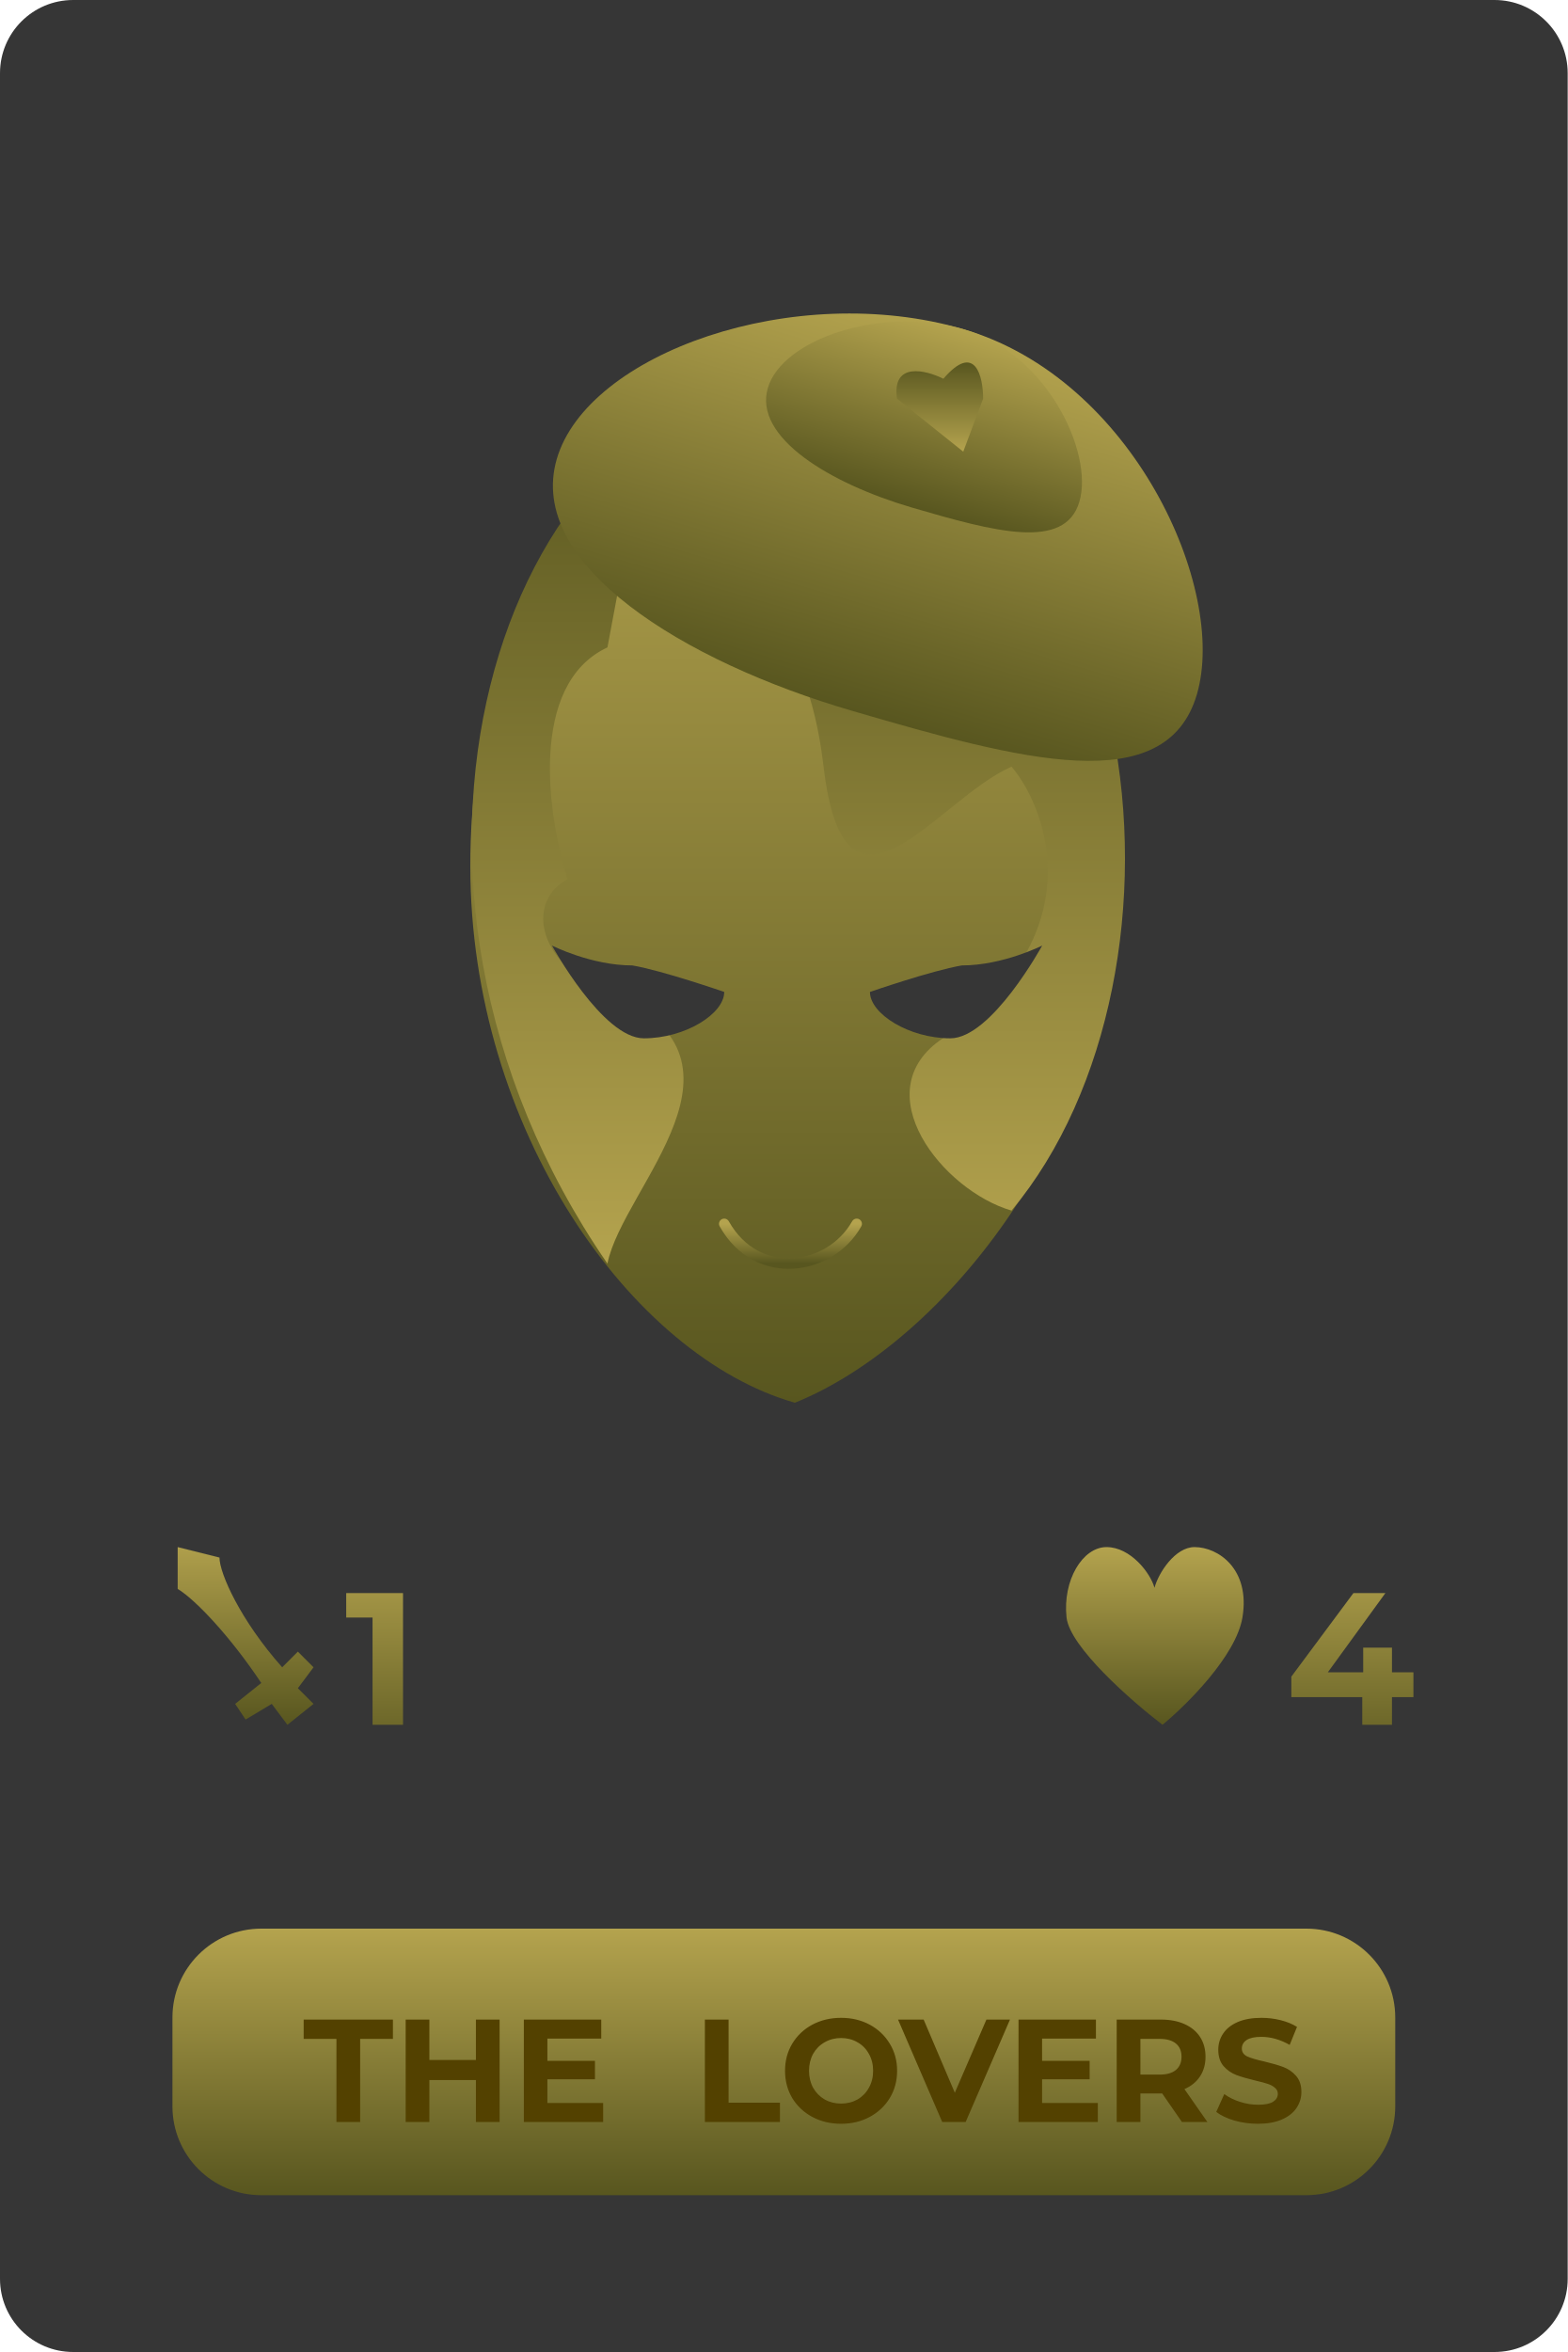
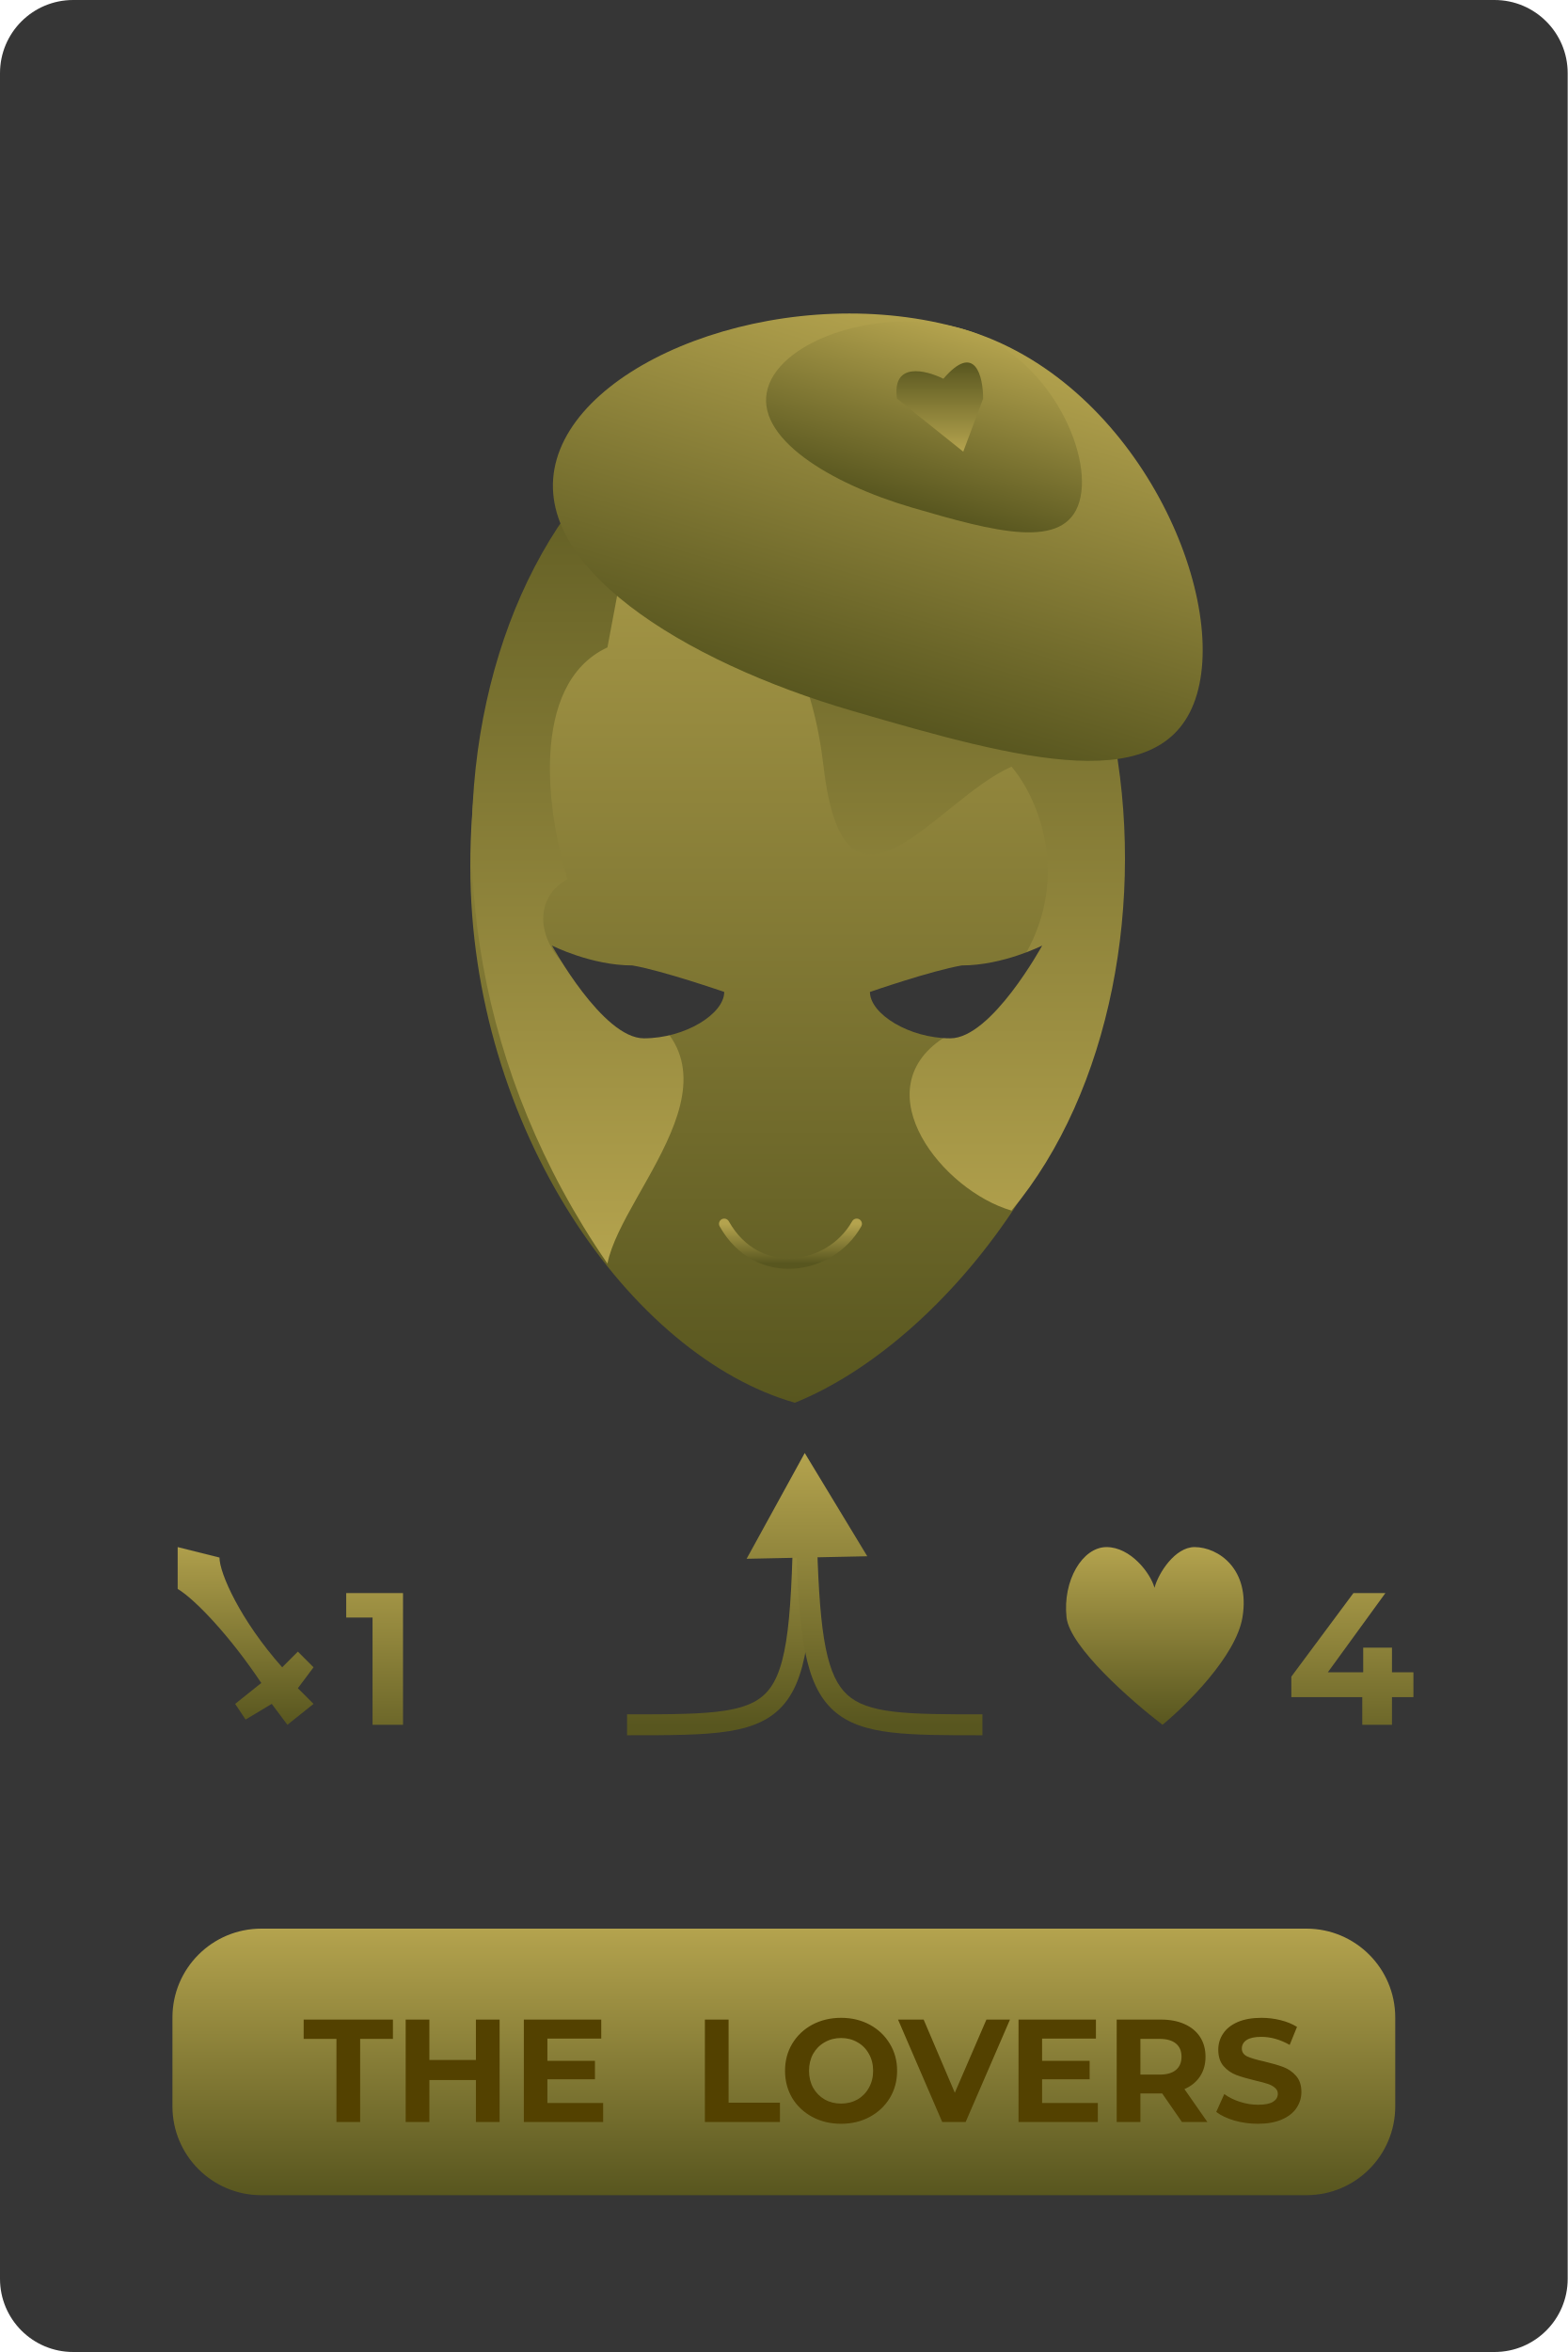
<svg xmlns="http://www.w3.org/2000/svg" width="150" height="225" viewBox="0 0 150 225" fill="none">
  <path d="M0 7C0 3.134 3.134 0 7 0H143C146.866 0 150 3.134 150 7V218C150 221.866 146.866 225 143 225H7C3.134 225 0 221.866 0 218V7Z" fill="#363636" />
  <rect x="16.5" y="184.5" width="117" height="25.5" rx="8.5" fill="url(#paint0_linear_10_398)" />
  <path d="M32.192 195.048H29.056V193.2H37.596V195.048H34.46V203H32.192V195.048ZM47.804 193.2V203H45.536V198.982H41.084V203H38.816V193.2H41.084V197.064H45.536V193.2H47.804ZM57.711 201.18V203H50.123V193.2H57.529V195.02H52.377V197.148H56.927V198.912H52.377V201.18H57.711ZM67.445 193.2H69.713V201.152H74.627V203H67.445V193.2ZM80.476 203.168C79.459 203.168 78.54 202.949 77.718 202.51C76.906 202.071 76.267 201.469 75.8 200.704C75.343 199.929 75.114 199.061 75.114 198.1C75.114 197.139 75.343 196.275 75.8 195.51C76.267 194.735 76.906 194.129 77.718 193.69C78.54 193.251 79.459 193.032 80.476 193.032C81.494 193.032 82.408 193.251 83.22 193.69C84.032 194.129 84.672 194.735 85.138 195.51C85.605 196.275 85.838 197.139 85.838 198.1C85.838 199.061 85.605 199.929 85.138 200.704C84.672 201.469 84.032 202.071 83.22 202.51C82.408 202.949 81.494 203.168 80.476 203.168ZM80.476 201.236C81.055 201.236 81.578 201.105 82.044 200.844C82.511 200.573 82.875 200.2 83.136 199.724C83.407 199.248 83.542 198.707 83.542 198.1C83.542 197.493 83.407 196.952 83.136 196.476C82.875 196 82.511 195.631 82.044 195.37C81.578 195.099 81.055 194.964 80.476 194.964C79.898 194.964 79.375 195.099 78.908 195.37C78.442 195.631 78.073 196 77.802 196.476C77.541 196.952 77.41 197.493 77.41 198.1C77.41 198.707 77.541 199.248 77.802 199.724C78.073 200.2 78.442 200.573 78.908 200.844C79.375 201.105 79.898 201.236 80.476 201.236ZM96.637 193.2L92.395 203H90.155L85.927 193.2H88.377L91.359 200.2L94.383 193.2H96.637ZM105.043 201.18V203H97.455V193.2H104.861V195.02H99.709V197.148H104.259V198.912H99.709V201.18H105.043ZM113.092 203L111.202 200.27H111.09H109.116V203H106.848V193.2H111.09C111.958 193.2 112.709 193.345 113.344 193.634C113.988 193.923 114.482 194.334 114.828 194.866C115.173 195.398 115.346 196.028 115.346 196.756C115.346 197.484 115.168 198.114 114.814 198.646C114.468 199.169 113.974 199.57 113.33 199.85L115.528 203H113.092ZM113.05 196.756C113.05 196.205 112.872 195.785 112.518 195.496C112.163 195.197 111.645 195.048 110.964 195.048H109.116V198.464H110.964C111.645 198.464 112.163 198.315 112.518 198.016C112.872 197.717 113.05 197.297 113.05 196.756ZM120.362 203.168C119.588 203.168 118.836 203.065 118.108 202.86C117.39 202.645 116.811 202.37 116.372 202.034L117.142 200.326C117.562 200.634 118.062 200.881 118.64 201.068C119.219 201.255 119.798 201.348 120.376 201.348C121.02 201.348 121.496 201.255 121.804 201.068C122.112 200.872 122.266 200.615 122.266 200.298C122.266 200.065 122.173 199.873 121.986 199.724C121.809 199.565 121.576 199.439 121.286 199.346C121.006 199.253 120.624 199.15 120.138 199.038C119.392 198.861 118.78 198.683 118.304 198.506C117.828 198.329 117.418 198.044 117.072 197.652C116.736 197.26 116.568 196.737 116.568 196.084C116.568 195.515 116.722 195.001 117.03 194.544C117.338 194.077 117.8 193.709 118.416 193.438C119.042 193.167 119.802 193.032 120.698 193.032C121.324 193.032 121.935 193.107 122.532 193.256C123.13 193.405 123.652 193.62 124.1 193.9L123.4 195.622C122.495 195.109 121.59 194.852 120.684 194.852C120.05 194.852 119.578 194.955 119.27 195.16C118.972 195.365 118.822 195.636 118.822 195.972C118.822 196.308 118.995 196.56 119.34 196.728C119.695 196.887 120.232 197.045 120.95 197.204C121.697 197.381 122.308 197.559 122.784 197.736C123.26 197.913 123.666 198.193 124.002 198.576C124.348 198.959 124.52 199.477 124.52 200.13C124.52 200.69 124.362 201.203 124.044 201.67C123.736 202.127 123.27 202.491 122.644 202.762C122.019 203.033 121.258 203.168 120.362 203.168Z" fill="#534100" />
  <path d="M107.116 82.849C107.116 108.053 90.212 128.485 76.058 134.19C60.421 129.753 45 108.053 45 82.849C45 57.644 58.905 37.212 76.058 37.212C93.211 37.212 107.116 57.644 107.116 82.849Z" fill="url(#paint1_linear_10_398)" />
  <path d="M58.121 120.879C59.6 113.484 73.732 101.23 58.121 94.892C51.05 92.02 50.515 86.018 54.318 84.116C52.417 78.201 50.515 65.481 58.121 61.932L60.023 51.791C67.418 54.115 76.774 56.101 78.802 73.341C80.831 90.582 89.578 76.51 96.786 73.341C100.377 77.567 104.544 89.774 90.212 99.329C82.606 104.399 90.212 113.907 96.786 115.808C115.801 92.99 110.495 42.283 75.633 35.944C47.744 38.48 32.768 84.116 58.121 120.879Z" fill="url(#paint2_linear_10_398)" />
  <path d="M69.295 94.892C69.295 96.992 65.548 99.329 61.604 99.329C57.66 99.329 52.815 90.455 52.815 90.455C52.815 90.455 56.562 92.356 60.506 92.356C63.417 92.856 69.295 94.892 69.295 94.892Z" fill="#363636" />
  <path d="M83.239 94.892C83.239 96.992 86.986 99.329 90.93 99.329C94.874 99.329 99.719 90.455 99.719 90.455C99.719 90.455 95.973 92.356 92.029 92.356C89.118 92.856 83.239 94.892 83.239 94.892Z" fill="#363636" />
  <path d="M69.295 117.076C72.464 122.693 79.436 121.57 81.972 117.076" stroke="url(#paint3_linear_10_398)" stroke-linecap="round" />
  <path d="M114.527 66.407C111.584 76.488 97.736 72.731 81.535 68.001C65.334 63.272 50.332 53.985 53.275 43.904C56.218 33.823 75.991 26.765 92.192 31.494C108.394 36.224 117.47 56.326 114.527 66.407Z" fill="url(#paint4_linear_10_398)" />
  <path d="M103.279 47.99C101.905 52.698 95.171 50.866 87.292 48.565C79.412 46.265 72.09 41.836 73.465 37.128C74.839 32.42 84.389 29.216 92.269 31.517C100.148 33.817 104.654 43.283 103.279 47.99Z" fill="url(#paint5_linear_10_398)" />
  <path d="M90.265 36.234C88.574 35.389 85.321 34.586 85.828 38.136L92.166 43.207L94.068 38.136C94.068 36.023 93.307 32.685 90.265 36.234Z" fill="url(#paint6_linear_10_398)" />
  <path d="M17 148V152C18.667 153 22 156.5 25 161L22.5 163L23.5 164.5L26 163L27.5 165L30 163L28.5 161.5L30 159.5L28.5 158L27 159.5C23 155 21 150.5 21 149L17 148Z" fill="url(#paint7_linear_10_398)" />
  <path d="M38.562 152.4V165H35.646V154.74H33.126V152.4H38.562Z" fill="url(#paint8_linear_10_398)" />
  <path d="M135.24 162.354H133.188V165H130.344V162.354H123.558V160.392L129.498 152.4H132.558L127.05 159.978H130.434V157.62H133.188V159.978H135.24V162.354Z" fill="url(#paint9_linear_10_398)" />
-   <path d="M111.23 165C108.297 162.757 102.355 157.562 102.049 154.729C101.666 151.187 103.579 148 105.874 148C108.169 148 110.082 150.479 110.465 151.896C110.847 150.448 112.454 148 114.29 148C116.585 148 119.645 150.125 118.88 154.729C118.268 158.412 113.525 163.111 111.23 165Z" fill="url(#paint10_linear_10_398)" />
+   <path d="M111.23 165C108.297 162.757 102.355 157.562 102.049 154.729C101.666 151.188 103.579 148 105.874 148C108.169 148 110.082 150.479 110.465 151.896C110.847 150.448 112.454 148 114.29 148C116.585 148 119.645 150.125 118.88 154.729C118.268 158.412 113.525 163.111 111.23 165Z" fill="url(#paint10_linear_10_398)" />
+   <path d="M77 141C76.564 165 76.564 165 60 165" stroke="url(#paint11_linear_10_398)" stroke-width="2" />
+   <path d="M77 139L82.982 148.877L71.438 149.119L77 139ZM78.188 147.964C78.322 152.215 78.54 155.329 79 157.63C79.46 159.928 80.135 161.279 81.076 162.134C82.019 162.992 83.375 163.485 85.502 163.741C87.637 163.998 90.382 164 94 164V166C90.43 166 87.545 166.002 85.263 165.727C82.974 165.452 81.126 164.883 79.731 163.614C78.334 162.345 77.535 160.507 77.039 158.022C76.543 155.541 76.323 152.279 76.189 148.027L78.188 147.964Z" fill="url(#paint12_linear_10_398)" />
  <defs>
    <linearGradient id="paint0_linear_10_398" x1="75" y1="184.5" x2="75" y2="210" gradientUnits="userSpaceOnUse">
      <stop stop-color="#B4A34E" />
      <stop offset="1" stop-color="#58561F" />
    </linearGradient>
    <linearGradient id="paint1_linear_10_398" x1="76.058" y1="37.212" x2="76.058" y2="134.19" gradientUnits="userSpaceOnUse">
      <stop stop-color="#B4A34E" />
      <stop offset="1" stop-color="#58561F" />
    </linearGradient>
    <linearGradient id="paint2_linear_10_398" x1="76.215" y1="37.212" x2="76.215" y2="120.879" gradientUnits="userSpaceOnUse">
      <stop stop-color="#58561F" />
      <stop offset="1" stop-color="#B4A34E" />
    </linearGradient>
    <linearGradient id="paint3_linear_10_398" x1="75.633" y1="117.076" x2="75.633" y2="120.879" gradientUnits="userSpaceOnUse">
      <stop stop-color="#B4A34E" />
      <stop offset="1" stop-color="#58561F" />
    </linearGradient>
    <linearGradient id="paint4_linear_10_398" x1="90.917" y1="31.122" x2="80.26" y2="67.629" gradientUnits="userSpaceOnUse">
      <stop stop-color="#B4A34E" />
      <stop offset="1" stop-color="#58561F" />
    </linearGradient>
    <linearGradient id="paint5_linear_10_398" x1="91.648" y1="31.336" x2="86.671" y2="48.384" gradientUnits="userSpaceOnUse">
      <stop stop-color="#B4A34E" />
      <stop offset="1" stop-color="#58561F" />
    </linearGradient>
    <linearGradient id="paint6_linear_10_398" x1="89.921" y1="34.677" x2="89.921" y2="43.207" gradientUnits="userSpaceOnUse">
      <stop stop-color="#58561F" />
      <stop offset="1" stop-color="#B4A34E" />
    </linearGradient>
    <linearGradient id="paint7_linear_10_398" x1="24.25" y1="147" x2="24.25" y2="165" gradientUnits="userSpaceOnUse">
      <stop stop-color="#B4A34E" />
      <stop offset="1" stop-color="#58561F" />
    </linearGradient>
    <linearGradient id="paint8_linear_10_398" x1="37" y1="148" x2="37" y2="170" gradientUnits="userSpaceOnUse">
      <stop stop-color="#B4A34E" />
      <stop offset="1" stop-color="#58561F" />
    </linearGradient>
    <linearGradient id="paint9_linear_10_398" x1="129.5" y1="148" x2="129.5" y2="170" gradientUnits="userSpaceOnUse">
      <stop stop-color="#B4A34E" />
      <stop offset="1" stop-color="#58561F" />
    </linearGradient>
    <linearGradient id="paint10_linear_10_398" x1="110.871" y1="147.969" x2="110.871" y2="164.969" gradientUnits="userSpaceOnUse">
      <stop stop-color="#B4A34E" />
      <stop offset="1" stop-color="#58561F" />
    </linearGradient>
+     <linearGradient id="paint11_linear_10_398" x1="68.5" y1="141" x2="68.5" y2="165" gradientUnits="userSpaceOnUse">
+       <stop stop-color="#B4A34E" />
+       <stop offset="1" stop-color="#58561F" />
+     </linearGradient>
+     <linearGradient id="paint12_linear_10_398" x1="85.5" y1="139" x2="85.5" y2="165" gradientUnits="userSpaceOnUse">
+       <stop stop-color="#B4A34E" />
+       <stop offset="1" stop-color="#58561F" />
+     </linearGradient>
  </defs>
</svg>
